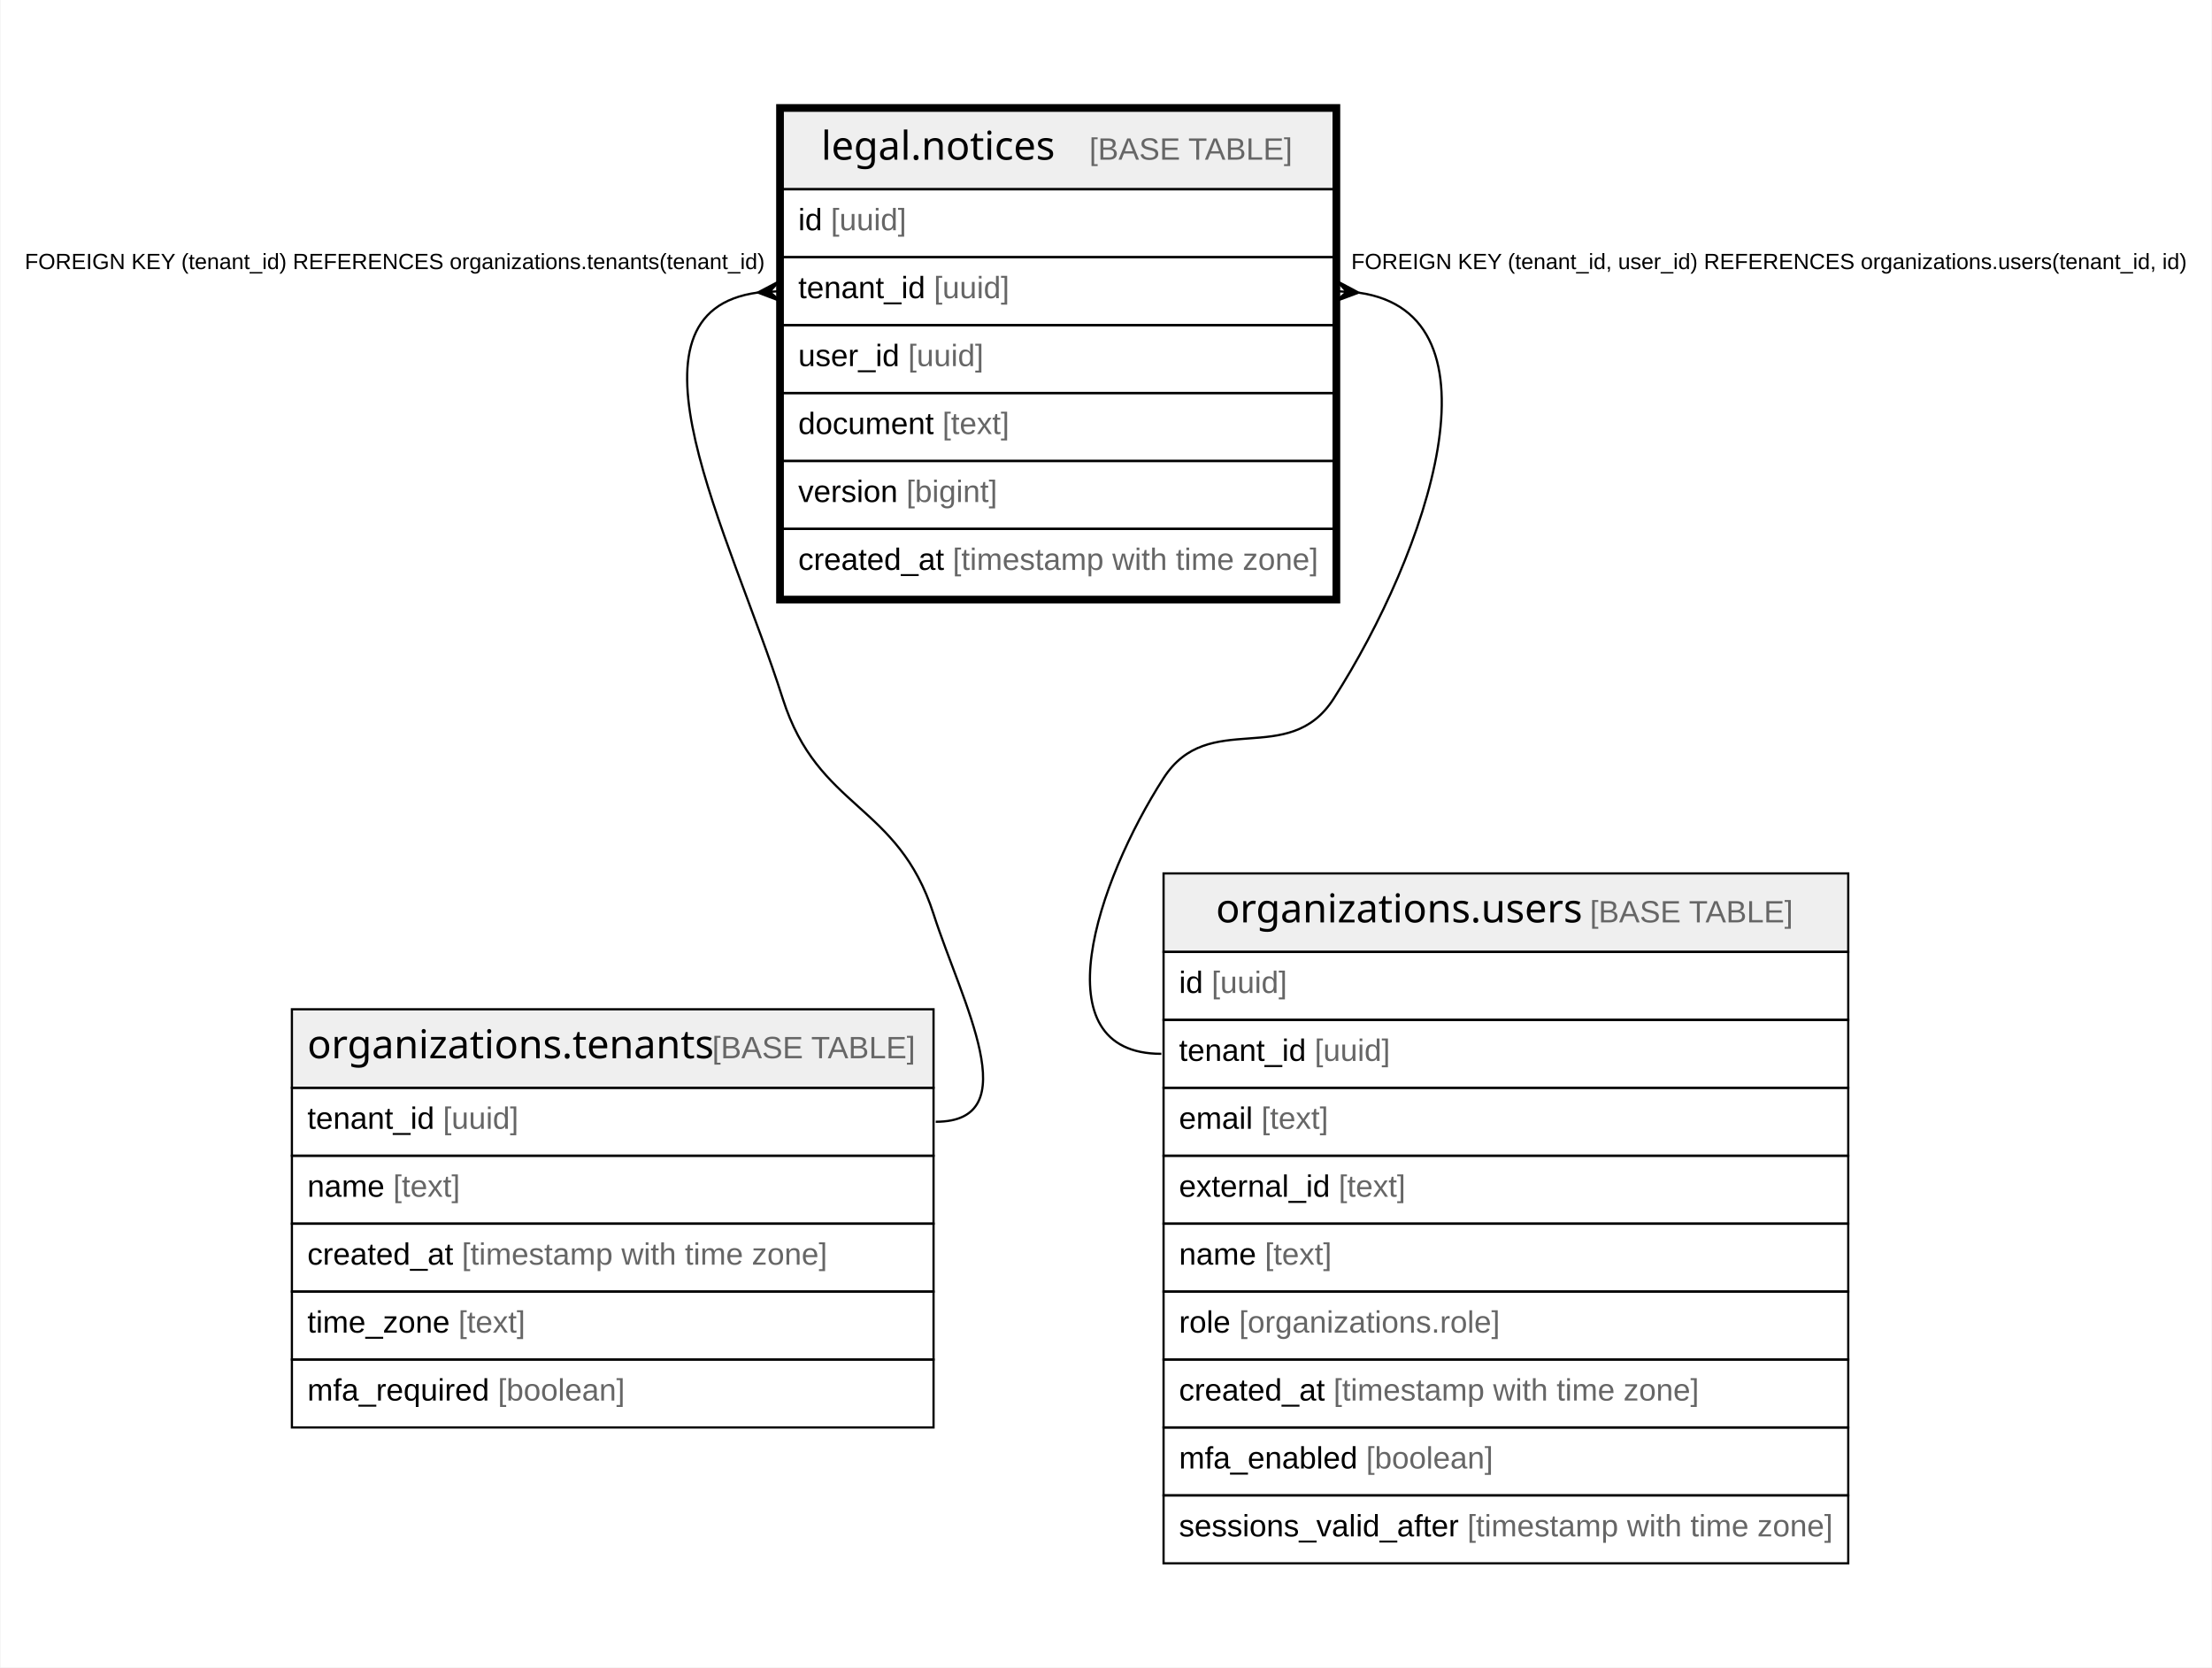
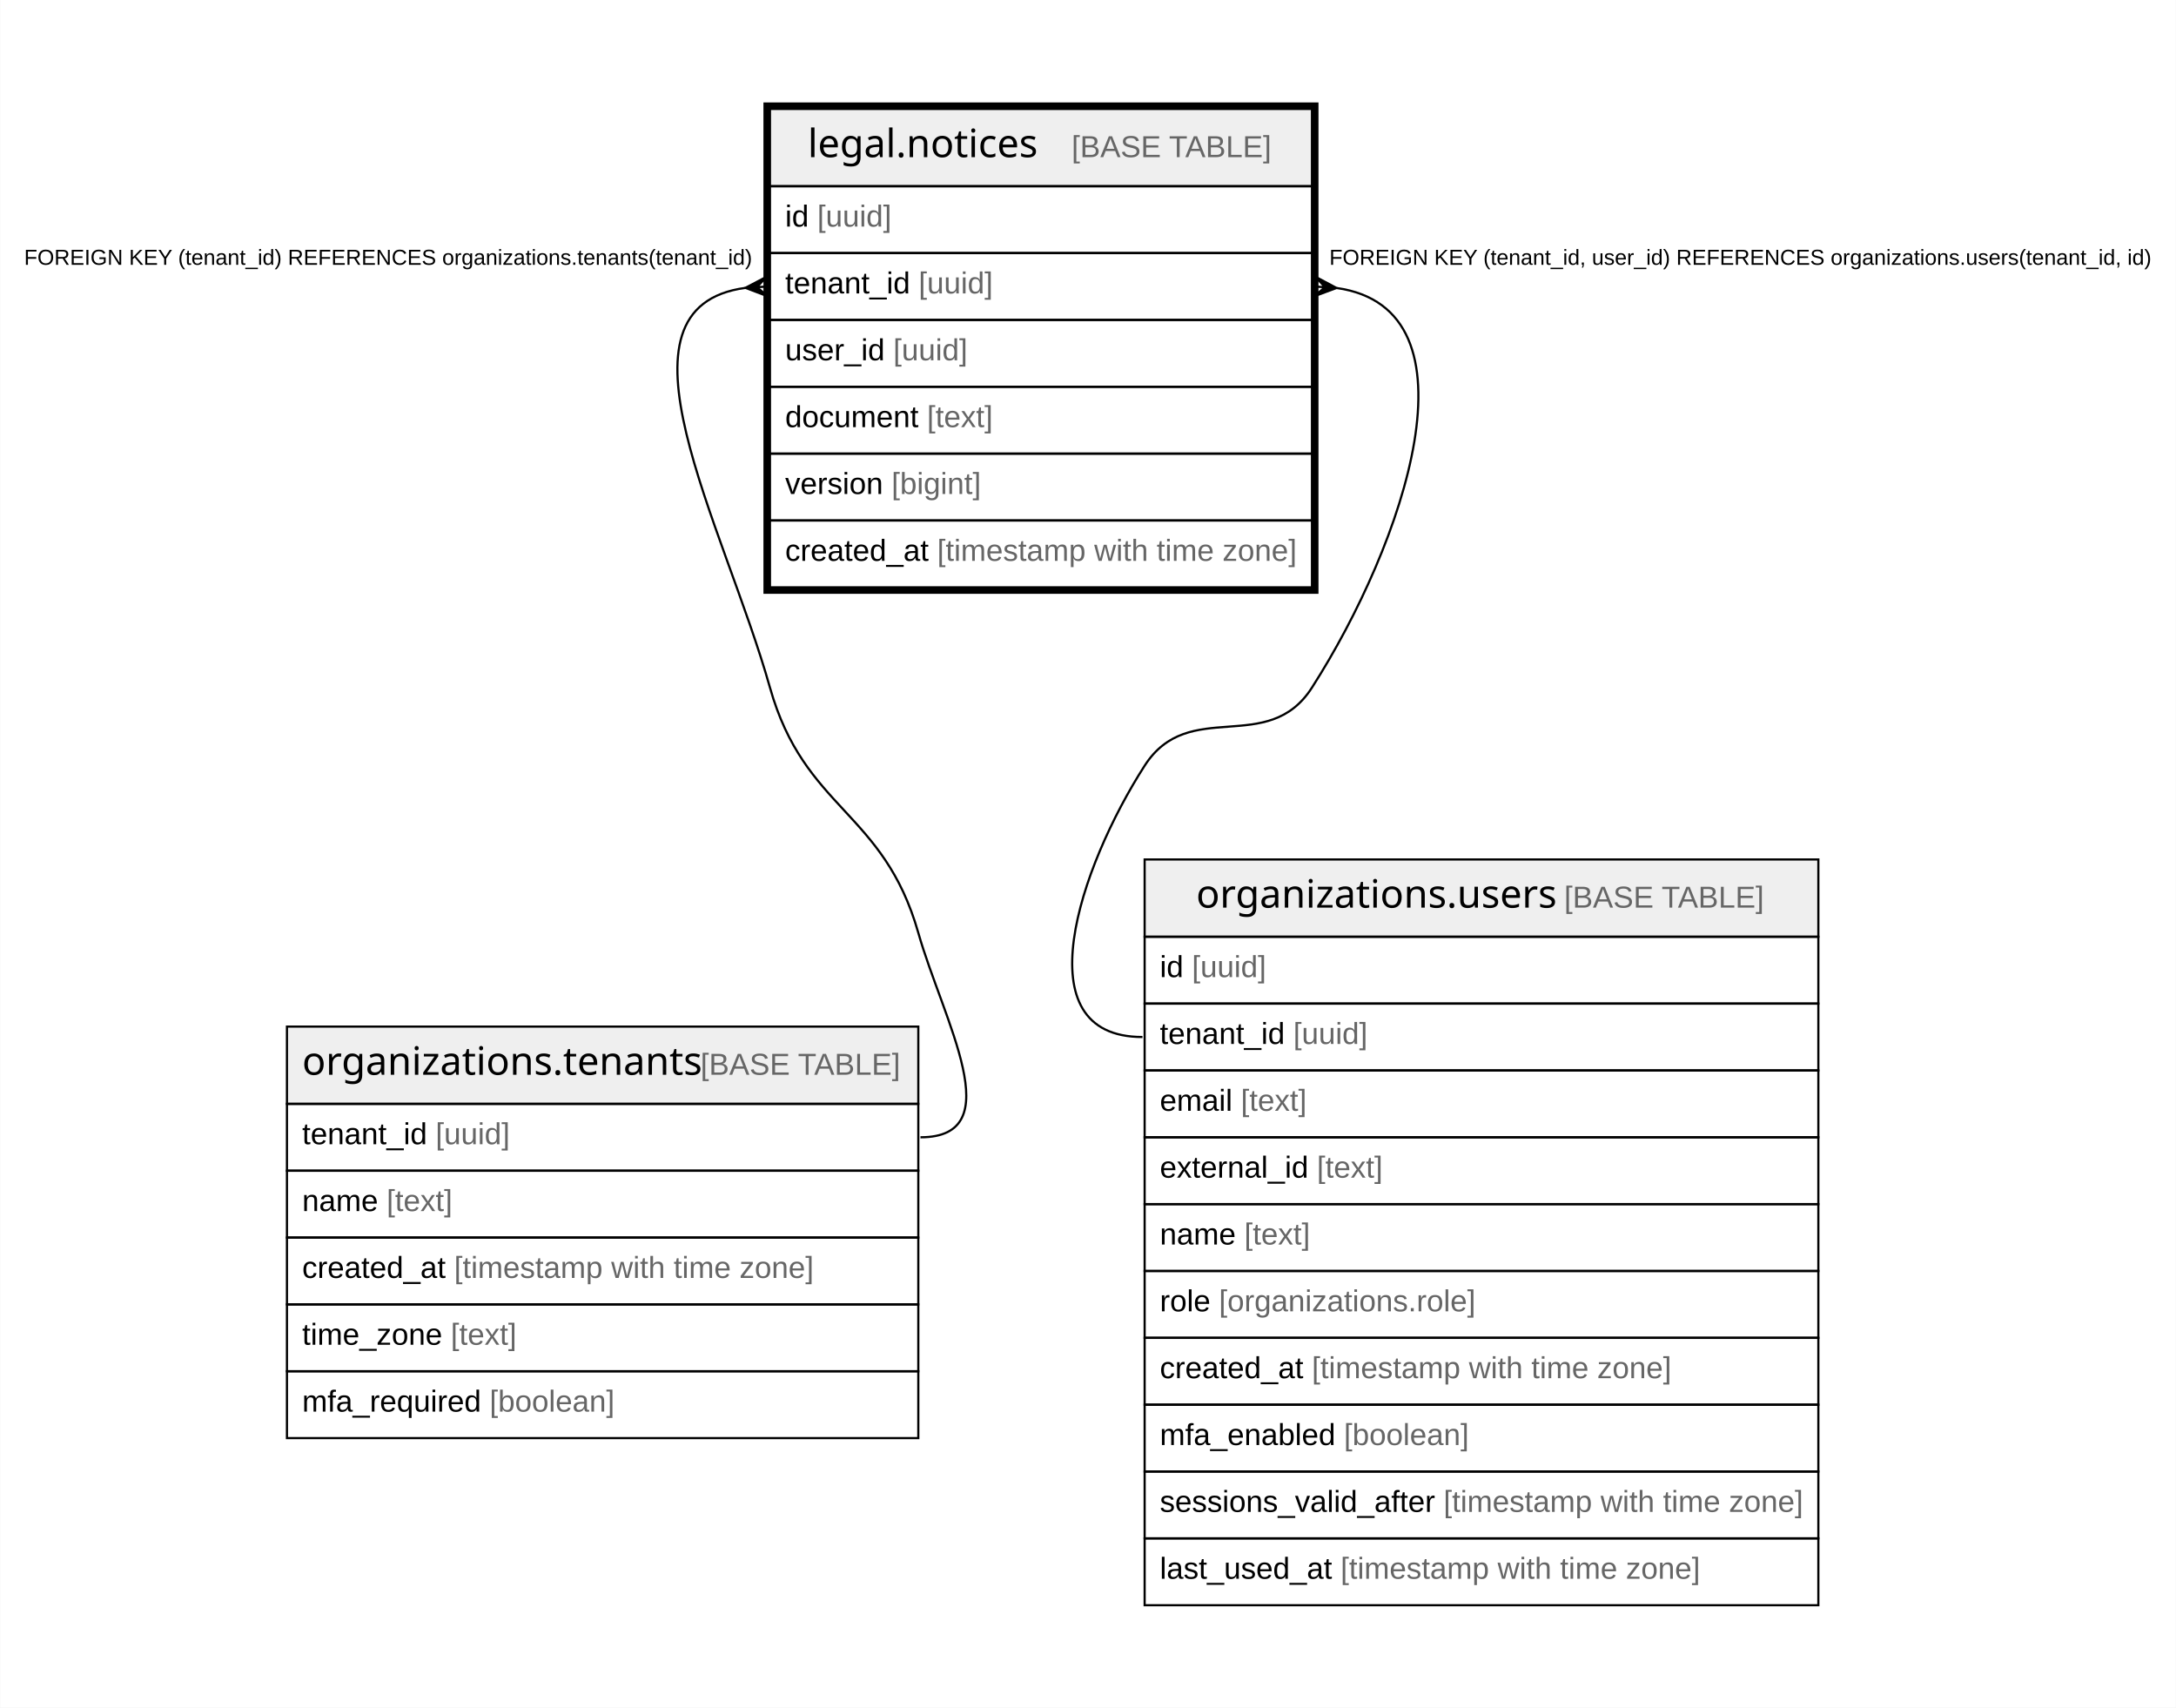
- <svg xmlns="http://www.w3.org/2000/svg" width="1003pt" height="756pt" viewBox="0.00 0.00 1002.52 756.00">
-   <g id="graph0" class="graph" transform="scale(1 1) rotate(0) translate(4 752)">
-     <polygon fill="white" stroke="none" points="-4,4 -4,-752 998.52,-752 998.52,4 -4,4" />
+ <svg xmlns="http://www.w3.org/2000/svg" width="1003pt" height="787pt" viewBox="0.00 0.00 1002.52 786.80">
+   <g id="graph0" class="graph" transform="scale(1 1) rotate(0) translate(4 782.8)">
+     <polygon fill="white" stroke="none" points="-4,4 -4,-782.8 998.52,-782.8 998.52,4 -4,4" />
    <g id="node1" class="node">
-       <polygon fill="#efefef" stroke="none" points="350.7,-666.2 350.7,-701.8 600.47,-701.8 600.47,-666.2 350.7,-666.2" />
-       <polygon fill="none" stroke="black" points="350.7,-666.2 350.7,-701.8 600.47,-701.8 600.47,-666.2 350.7,-666.2" />
-       <text text-anchor="start" x="368.11" y="-679.6" font-family="Arial Bold" font-size="18.00">legal.notices</text>
-       <text text-anchor="start" x="458.58" y="-679.6" font-family="Arial" font-size="14.00">    </text>
-       <text text-anchor="start" x="489.69" y="-679.6" font-family="Arial" font-size="14.00" fill="#666666">[BASE TABLE]</text>
+       <polygon fill="#efefef" stroke="none" points="350.7,-697 350.7,-732.6 600.47,-732.6 600.47,-697 350.7,-697" />
+       <polygon fill="none" stroke="black" points="350.7,-697 350.7,-732.6 600.47,-732.6 600.47,-697 350.7,-697" />
+       <text text-anchor="start" x="368.11" y="-710.4" font-family="Arial Bold" font-size="18.00">legal.notices</text>
+       <text text-anchor="start" x="458.58" y="-710.4" font-family="Arial" font-size="14.00">    </text>
+       <text text-anchor="start" x="489.69" y="-710.4" font-family="Arial" font-size="14.00" fill="#666666">[BASE TABLE]</text>
+       <polygon fill="none" stroke="black" points="350.7,-666.2 350.7,-697 600.47,-697 600.47,-666.2 350.7,-666.2" />
+       <text text-anchor="start" x="357.7" y="-678.4" font-family="Arial" font-size="14.00">id </text>
+       <text text-anchor="start" x="372.49" y="-678.4" font-family="Arial" font-size="14.00" fill="#666666">[uuid]</text>
      <polygon fill="none" stroke="black" points="350.7,-635.4 350.7,-666.2 600.47,-666.2 600.47,-635.4 350.7,-635.4" />
-       <text text-anchor="start" x="357.7" y="-647.6" font-family="Arial" font-size="14.00">id </text>
-       <text text-anchor="start" x="372.49" y="-647.6" font-family="Arial" font-size="14.00" fill="#666666">[uuid]</text>
+       <text text-anchor="start" x="357.7" y="-647.6" font-family="Arial" font-size="14.00">tenant_id </text>
+       <text text-anchor="start" x="419.2" y="-647.6" font-family="Arial" font-size="14.00" fill="#666666">[uuid]</text>
      <polygon fill="none" stroke="black" points="350.7,-604.6 350.7,-635.4 600.47,-635.4 600.47,-604.6 350.7,-604.6" />
-       <text text-anchor="start" x="357.7" y="-616.8" font-family="Arial" font-size="14.00">tenant_id </text>
-       <text text-anchor="start" x="419.2" y="-616.8" font-family="Arial" font-size="14.00" fill="#666666">[uuid]</text>
+       <text text-anchor="start" x="357.7" y="-616.8" font-family="Arial" font-size="14.00">user_id </text>
+       <text text-anchor="start" x="407.51" y="-616.8" font-family="Arial" font-size="14.00" fill="#666666">[uuid]</text>
      <polygon fill="none" stroke="black" points="350.7,-573.8 350.7,-604.6 600.47,-604.6 600.47,-573.8 350.7,-573.8" />
-       <text text-anchor="start" x="357.7" y="-586" font-family="Arial" font-size="14.00">user_id </text>
-       <text text-anchor="start" x="407.51" y="-586" font-family="Arial" font-size="14.00" fill="#666666">[uuid]</text>
+       <text text-anchor="start" x="357.7" y="-586" font-family="Arial" font-size="14.00">document </text>
+       <text text-anchor="start" x="423.08" y="-586" font-family="Arial" font-size="14.00" fill="#666666">[text]</text>
      <polygon fill="none" stroke="black" points="350.7,-543 350.7,-573.8 600.47,-573.8 600.47,-543 350.7,-543" />
-       <text text-anchor="start" x="357.7" y="-555.2" font-family="Arial" font-size="14.00">document </text>
-       <text text-anchor="start" x="423.08" y="-555.2" font-family="Arial" font-size="14.00" fill="#666666">[text]</text>
+       <text text-anchor="start" x="357.7" y="-555.2" font-family="Arial" font-size="14.00">version </text>
+       <text text-anchor="start" x="406.72" y="-555.2" font-family="Arial" font-size="14.00" fill="#666666">[bigint]</text>
      <polygon fill="none" stroke="black" points="350.7,-512.2 350.7,-543 600.47,-543 600.47,-512.2 350.7,-512.2" />
-       <text text-anchor="start" x="357.7" y="-524.4" font-family="Arial" font-size="14.00">version </text>
-       <text text-anchor="start" x="406.72" y="-524.4" font-family="Arial" font-size="14.00" fill="#666666">[bigint]</text>
-       <polygon fill="none" stroke="black" points="350.7,-481.4 350.7,-512.2 600.47,-512.2 600.47,-481.4 350.7,-481.4" />
-       <text text-anchor="start" x="357.7" y="-493.6" font-family="Arial" font-size="14.00">created_at </text>
-       <text text-anchor="start" x="427.75" y="-493.6" font-family="Arial" font-size="14.00" fill="#666666">[timestamp with time zone]</text>
-       <polygon fill="none" stroke="black" stroke-width="3" points="349.2,-479.9 349.2,-703.3 601.97,-703.3 601.97,-479.9 349.2,-479.9" />
+       <text text-anchor="start" x="357.7" y="-524.4" font-family="Arial" font-size="14.00">created_at </text>
+       <text text-anchor="start" x="427.75" y="-524.4" font-family="Arial" font-size="14.00" fill="#666666">[timestamp with time zone]</text>
+       <polygon fill="none" stroke="black" stroke-width="3" points="349.2,-510.7 349.2,-734.1 601.97,-734.1 601.97,-510.7 349.2,-510.7" />
    </g>
    <g id="node2" class="node">
-       <polygon fill="#efefef" stroke="none" points="128.12,-258.8 128.12,-294.4 419.06,-294.4 419.06,-258.8 128.12,-258.8" />
-       <polygon fill="none" stroke="black" points="128.12,-258.8 128.12,-294.4 419.06,-294.4 419.06,-258.8 128.12,-258.8" />
-       <text text-anchor="start" x="135.12" y="-272.2" font-family="Arial Bold" font-size="18.00">organizations.tenants</text>
-       <text text-anchor="start" x="287.57" y="-272.2" font-family="Arial" font-size="14.00">    </text>
-       <text text-anchor="start" x="318.69" y="-272.2" font-family="Arial" font-size="14.00" fill="#666666">[BASE TABLE]</text>
-       <polygon fill="none" stroke="black" points="128.12,-228 128.12,-258.8 419.06,-258.8 419.06,-228 128.12,-228" />
-       <text text-anchor="start" x="135.12" y="-240.2" font-family="Arial" font-size="14.00">tenant_id </text>
-       <text text-anchor="start" x="196.61" y="-240.2" font-family="Arial" font-size="14.00" fill="#666666">[uuid]</text>
-       <polygon fill="none" stroke="black" points="128.12,-197.2 128.12,-228 419.06,-228 419.06,-197.2 128.12,-197.2" />
-       <text text-anchor="start" x="135.12" y="-209.4" font-family="Arial" font-size="14.00">name </text>
-       <text text-anchor="start" x="174.03" y="-209.4" font-family="Arial" font-size="14.00" fill="#666666">[text]</text>
-       <polygon fill="none" stroke="black" points="128.12,-166.4 128.12,-197.2 419.06,-197.2 419.06,-166.4 128.12,-166.4" />
-       <text text-anchor="start" x="135.12" y="-178.6" font-family="Arial" font-size="14.00">created_at </text>
-       <text text-anchor="start" x="205.16" y="-178.6" font-family="Arial" font-size="14.00" fill="#666666">[timestamp with time zone]</text>
-       <polygon fill="none" stroke="black" points="128.12,-135.6 128.12,-166.4 419.06,-166.4 419.06,-135.6 128.12,-135.6" />
-       <text text-anchor="start" x="135.12" y="-147.8" font-family="Arial" font-size="14.00">time_zone </text>
-       <text text-anchor="start" x="203.6" y="-147.8" font-family="Arial" font-size="14.00" fill="#666666">[text]</text>
-       <polygon fill="none" stroke="black" points="128.12,-104.8 128.12,-135.6 419.06,-135.6 419.06,-104.8 128.12,-104.8" />
-       <text text-anchor="start" x="135.12" y="-117" font-family="Arial" font-size="14.00">mfa_required </text>
-       <text text-anchor="start" x="221.5" y="-117" font-family="Arial" font-size="14.00" fill="#666666">[boolean]</text>
+       <polygon fill="#efefef" stroke="none" points="128.12,-274.2 128.12,-309.8 419.06,-309.8 419.06,-274.2 128.12,-274.2" />
+       <polygon fill="none" stroke="black" points="128.12,-274.2 128.12,-309.8 419.06,-309.8 419.06,-274.2 128.12,-274.2" />
+       <text text-anchor="start" x="135.12" y="-287.6" font-family="Arial Bold" font-size="18.00">organizations.tenants</text>
+       <text text-anchor="start" x="287.57" y="-287.6" font-family="Arial" font-size="14.00">    </text>
+       <text text-anchor="start" x="318.69" y="-287.6" font-family="Arial" font-size="14.00" fill="#666666">[BASE TABLE]</text>
+       <polygon fill="none" stroke="black" points="128.12,-243.4 128.12,-274.2 419.06,-274.2 419.06,-243.4 128.12,-243.4" />
+       <text text-anchor="start" x="135.12" y="-255.6" font-family="Arial" font-size="14.00">tenant_id </text>
+       <text text-anchor="start" x="196.61" y="-255.6" font-family="Arial" font-size="14.00" fill="#666666">[uuid]</text>
+       <polygon fill="none" stroke="black" points="128.12,-212.6 128.12,-243.4 419.06,-243.4 419.06,-212.6 128.12,-212.6" />
+       <text text-anchor="start" x="135.12" y="-224.8" font-family="Arial" font-size="14.00">name </text>
+       <text text-anchor="start" x="174.03" y="-224.8" font-family="Arial" font-size="14.00" fill="#666666">[text]</text>
+       <polygon fill="none" stroke="black" points="128.12,-181.8 128.12,-212.6 419.06,-212.6 419.06,-181.8 128.12,-181.8" />
+       <text text-anchor="start" x="135.12" y="-194" font-family="Arial" font-size="14.00">created_at </text>
+       <text text-anchor="start" x="205.16" y="-194" font-family="Arial" font-size="14.00" fill="#666666">[timestamp with time zone]</text>
+       <polygon fill="none" stroke="black" points="128.12,-151 128.12,-181.8 419.06,-181.8 419.06,-151 128.12,-151" />
+       <text text-anchor="start" x="135.12" y="-163.2" font-family="Arial" font-size="14.00">time_zone </text>
+       <text text-anchor="start" x="203.6" y="-163.2" font-family="Arial" font-size="14.00" fill="#666666">[text]</text>
+       <polygon fill="none" stroke="black" points="128.12,-120.2 128.12,-151 419.06,-151 419.06,-120.2 128.12,-120.2" />
+       <text text-anchor="start" x="135.12" y="-132.4" font-family="Arial" font-size="14.00">mfa_required </text>
+       <text text-anchor="start" x="221.5" y="-132.4" font-family="Arial" font-size="14.00" fill="#666666">[boolean]</text>
    </g>
    <g id="edge1" class="edge">
-       <path fill="none" stroke="black" d="M339.47,-619.37C272.73,-610.49 326.91,-509.95 350.7,-435.2 366.77,-384.74 402.87,-388.02 419.06,-337.6 431.87,-297.74 461.93,-243.4 420.06,-243.4" />
-       <polygon fill="black" stroke="black" points="339.39,-619.36 349.09,-624.47 344.71,-619.69 349.04,-619.96 349.04,-619.96 349.04,-619.96 344.71,-619.69 349.65,-615.49 339.39,-619.36" />
-       <text text-anchor="start" x="7" y="-630" font-family="Arial" font-size="10.00">FOREIGN KEY (tenant_id) REFERENCES organizations.tenants(tenant_id)</text>
+       <path fill="none" stroke="black" d="M339.48,-650.17C272.96,-641.35 329.42,-541.5 350.7,-466 366.63,-409.5 402.99,-409.45 419.06,-353 430.52,-312.73 461.93,-258.8 420.06,-258.8" />
+       <polygon fill="black" stroke="black" points="339.39,-650.17 349.09,-655.27 344.71,-650.49 349.04,-650.76 349.04,-650.76 349.04,-650.76 344.71,-650.49 349.65,-646.29 339.39,-650.17" />
+       <text text-anchor="start" x="7" y="-660.8" font-family="Arial" font-size="10.00">FOREIGN KEY (tenant_id) REFERENCES organizations.tenants(tenant_id)</text>
    </g>
    <g id="node3" class="node">
-       <polygon fill="#efefef" stroke="none" points="523.36,-320.4 523.36,-356 833.82,-356 833.82,-320.4 523.36,-320.4" />
-       <polygon fill="none" stroke="black" points="523.36,-320.4 523.36,-356 833.82,-356 833.82,-320.4 523.36,-320.4" />
-       <text text-anchor="start" x="547.11" y="-333.8" font-family="Arial Bold" font-size="18.00">organizations.users</text>
-       <text text-anchor="start" x="685.58" y="-333.8" font-family="Arial" font-size="14.00">    </text>
-       <text text-anchor="start" x="716.69" y="-333.8" font-family="Arial" font-size="14.00" fill="#666666">[BASE TABLE]</text>
+       <polygon fill="#efefef" stroke="none" points="523.36,-351.2 523.36,-386.8 833.82,-386.8 833.82,-351.2 523.36,-351.2" />
+       <polygon fill="none" stroke="black" points="523.36,-351.2 523.36,-386.8 833.82,-386.8 833.82,-351.2 523.36,-351.2" />
+       <text text-anchor="start" x="547.11" y="-364.6" font-family="Arial Bold" font-size="18.00">organizations.users</text>
+       <text text-anchor="start" x="685.58" y="-364.6" font-family="Arial" font-size="14.00">    </text>
+       <text text-anchor="start" x="716.69" y="-364.6" font-family="Arial" font-size="14.00" fill="#666666">[BASE TABLE]</text>
+       <polygon fill="none" stroke="black" points="523.36,-320.4 523.36,-351.2 833.82,-351.2 833.82,-320.4 523.36,-320.4" />
+       <text text-anchor="start" x="530.36" y="-332.6" font-family="Arial" font-size="14.00">id </text>
+       <text text-anchor="start" x="545.14" y="-332.6" font-family="Arial" font-size="14.00" fill="#666666">[uuid]</text>
      <polygon fill="none" stroke="black" points="523.36,-289.6 523.36,-320.4 833.82,-320.4 833.82,-289.6 523.36,-289.6" />
-       <text text-anchor="start" x="530.36" y="-301.8" font-family="Arial" font-size="14.00">id </text>
-       <text text-anchor="start" x="545.14" y="-301.8" font-family="Arial" font-size="14.00" fill="#666666">[uuid]</text>
+       <text text-anchor="start" x="530.36" y="-301.8" font-family="Arial" font-size="14.00">tenant_id </text>
+       <text text-anchor="start" x="591.85" y="-301.8" font-family="Arial" font-size="14.00" fill="#666666">[uuid]</text>
      <polygon fill="none" stroke="black" points="523.36,-258.8 523.36,-289.6 833.82,-289.6 833.82,-258.8 523.36,-258.8" />
-       <text text-anchor="start" x="530.36" y="-271" font-family="Arial" font-size="14.00">tenant_id </text>
-       <text text-anchor="start" x="591.85" y="-271" font-family="Arial" font-size="14.00" fill="#666666">[uuid]</text>
+       <text text-anchor="start" x="530.36" y="-271" font-family="Arial" font-size="14.00">email </text>
+       <text text-anchor="start" x="567.7" y="-271" font-family="Arial" font-size="14.00" fill="#666666">[text]</text>
      <polygon fill="none" stroke="black" points="523.36,-228 523.36,-258.8 833.82,-258.8 833.82,-228 523.36,-228" />
-       <text text-anchor="start" x="530.36" y="-240.2" font-family="Arial" font-size="14.00">email </text>
-       <text text-anchor="start" x="567.7" y="-240.2" font-family="Arial" font-size="14.00" fill="#666666">[text]</text>
+       <text text-anchor="start" x="530.36" y="-240.2" font-family="Arial" font-size="14.00">external_id </text>
+       <text text-anchor="start" x="602.74" y="-240.2" font-family="Arial" font-size="14.00" fill="#666666">[text]</text>
      <polygon fill="none" stroke="black" points="523.36,-197.2 523.36,-228 833.82,-228 833.82,-197.2 523.36,-197.2" />
-       <text text-anchor="start" x="530.36" y="-209.4" font-family="Arial" font-size="14.00">external_id </text>
-       <text text-anchor="start" x="602.74" y="-209.4" font-family="Arial" font-size="14.00" fill="#666666">[text]</text>
+       <text text-anchor="start" x="530.36" y="-209.4" font-family="Arial" font-size="14.00">name </text>
+       <text text-anchor="start" x="569.27" y="-209.4" font-family="Arial" font-size="14.00" fill="#666666">[text]</text>
      <polygon fill="none" stroke="black" points="523.36,-166.4 523.36,-197.2 833.82,-197.2 833.82,-166.4 523.36,-166.4" />
-       <text text-anchor="start" x="530.36" y="-178.6" font-family="Arial" font-size="14.00">name </text>
-       <text text-anchor="start" x="569.27" y="-178.6" font-family="Arial" font-size="14.00" fill="#666666">[text]</text>
+       <text text-anchor="start" x="530.36" y="-178.6" font-family="Arial" font-size="14.00">role </text>
+       <text text-anchor="start" x="557.59" y="-178.6" font-family="Arial" font-size="14.00" fill="#666666">[organizations.role]</text>
      <polygon fill="none" stroke="black" points="523.36,-135.6 523.36,-166.4 833.82,-166.4 833.82,-135.6 523.36,-135.6" />
-       <text text-anchor="start" x="530.36" y="-147.8" font-family="Arial" font-size="14.00">role </text>
-       <text text-anchor="start" x="557.59" y="-147.8" font-family="Arial" font-size="14.00" fill="#666666">[organizations.role]</text>
+       <text text-anchor="start" x="530.36" y="-147.8" font-family="Arial" font-size="14.00">created_at </text>
+       <text text-anchor="start" x="600.41" y="-147.8" font-family="Arial" font-size="14.00" fill="#666666">[timestamp with time zone]</text>
      <polygon fill="none" stroke="black" points="523.36,-104.8 523.36,-135.6 833.82,-135.6 833.82,-104.8 523.36,-104.8" />
-       <text text-anchor="start" x="530.36" y="-117" font-family="Arial" font-size="14.00">created_at </text>
-       <text text-anchor="start" x="600.41" y="-117" font-family="Arial" font-size="14.00" fill="#666666">[timestamp with time zone]</text>
+       <text text-anchor="start" x="530.36" y="-117" font-family="Arial" font-size="14.00">mfa_enabled </text>
+       <text text-anchor="start" x="615.2" y="-117" font-family="Arial" font-size="14.00" fill="#666666">[boolean]</text>
      <polygon fill="none" stroke="black" points="523.36,-74 523.36,-104.8 833.82,-104.8 833.82,-74 523.36,-74" />
-       <text text-anchor="start" x="530.36" y="-86.2" font-family="Arial" font-size="14.00">mfa_enabled </text>
-       <text text-anchor="start" x="615.2" y="-86.2" font-family="Arial" font-size="14.00" fill="#666666">[boolean]</text>
+       <text text-anchor="start" x="530.36" y="-86.2" font-family="Arial" font-size="14.00">sessions_valid_after </text>
+       <text text-anchor="start" x="661.1" y="-86.2" font-family="Arial" font-size="14.00" fill="#666666">[timestamp with time zone]</text>
      <polygon fill="none" stroke="black" points="523.36,-43.2 523.36,-74 833.82,-74 833.82,-43.2 523.36,-43.2" />
-       <text text-anchor="start" x="530.36" y="-55.4" font-family="Arial" font-size="14.00">sessions_valid_after </text>
-       <text text-anchor="start" x="661.1" y="-55.4" font-family="Arial" font-size="14.00" fill="#666666">[timestamp with time zone]</text>
+       <text text-anchor="start" x="530.36" y="-55.4" font-family="Arial" font-size="14.00">last_used_at </text>
+       <text text-anchor="start" x="613.64" y="-55.4" font-family="Arial" font-size="14.00" fill="#666666">[timestamp with time zone]</text>
    </g>
    <g id="edge2" class="edge">
-       <path fill="none" stroke="black" d="M611.82,-619.31C680.11,-609.7 642.79,-501.25 600.47,-435.2 580.07,-403.35 543.8,-431.02 523.36,-399.2 493.33,-352.46 466.8,-274.2 522.36,-274.2" />
-       <polygon fill="black" stroke="black" points="611.79,-619.32 601.51,-615.49 606.46,-619.67 602.14,-619.96 602.14,-619.96 602.14,-619.96 606.46,-619.67 602.11,-624.47 611.79,-619.32" />
-       <text text-anchor="start" x="608.47" y="-630" font-family="Arial" font-size="10.00">FOREIGN KEY (tenant_id, user_id) REFERENCES organizations.users(tenant_id, id)</text>
+       <path fill="none" stroke="black" d="M611.82,-650.11C680.11,-640.5 642.79,-532.05 600.47,-466 580.07,-434.15 543.8,-461.82 523.36,-430 493.33,-383.26 466.8,-305 522.36,-305" />
+       <polygon fill="black" stroke="black" points="611.79,-650.12 601.51,-646.29 606.46,-650.47 602.14,-650.76 602.14,-650.76 602.14,-650.76 606.46,-650.47 602.11,-655.27 611.79,-650.12" />
+       <text text-anchor="start" x="608.47" y="-660.8" font-family="Arial" font-size="10.00">FOREIGN KEY (tenant_id, user_id) REFERENCES organizations.users(tenant_id, id)</text>
    </g>
  </g>
</svg>
